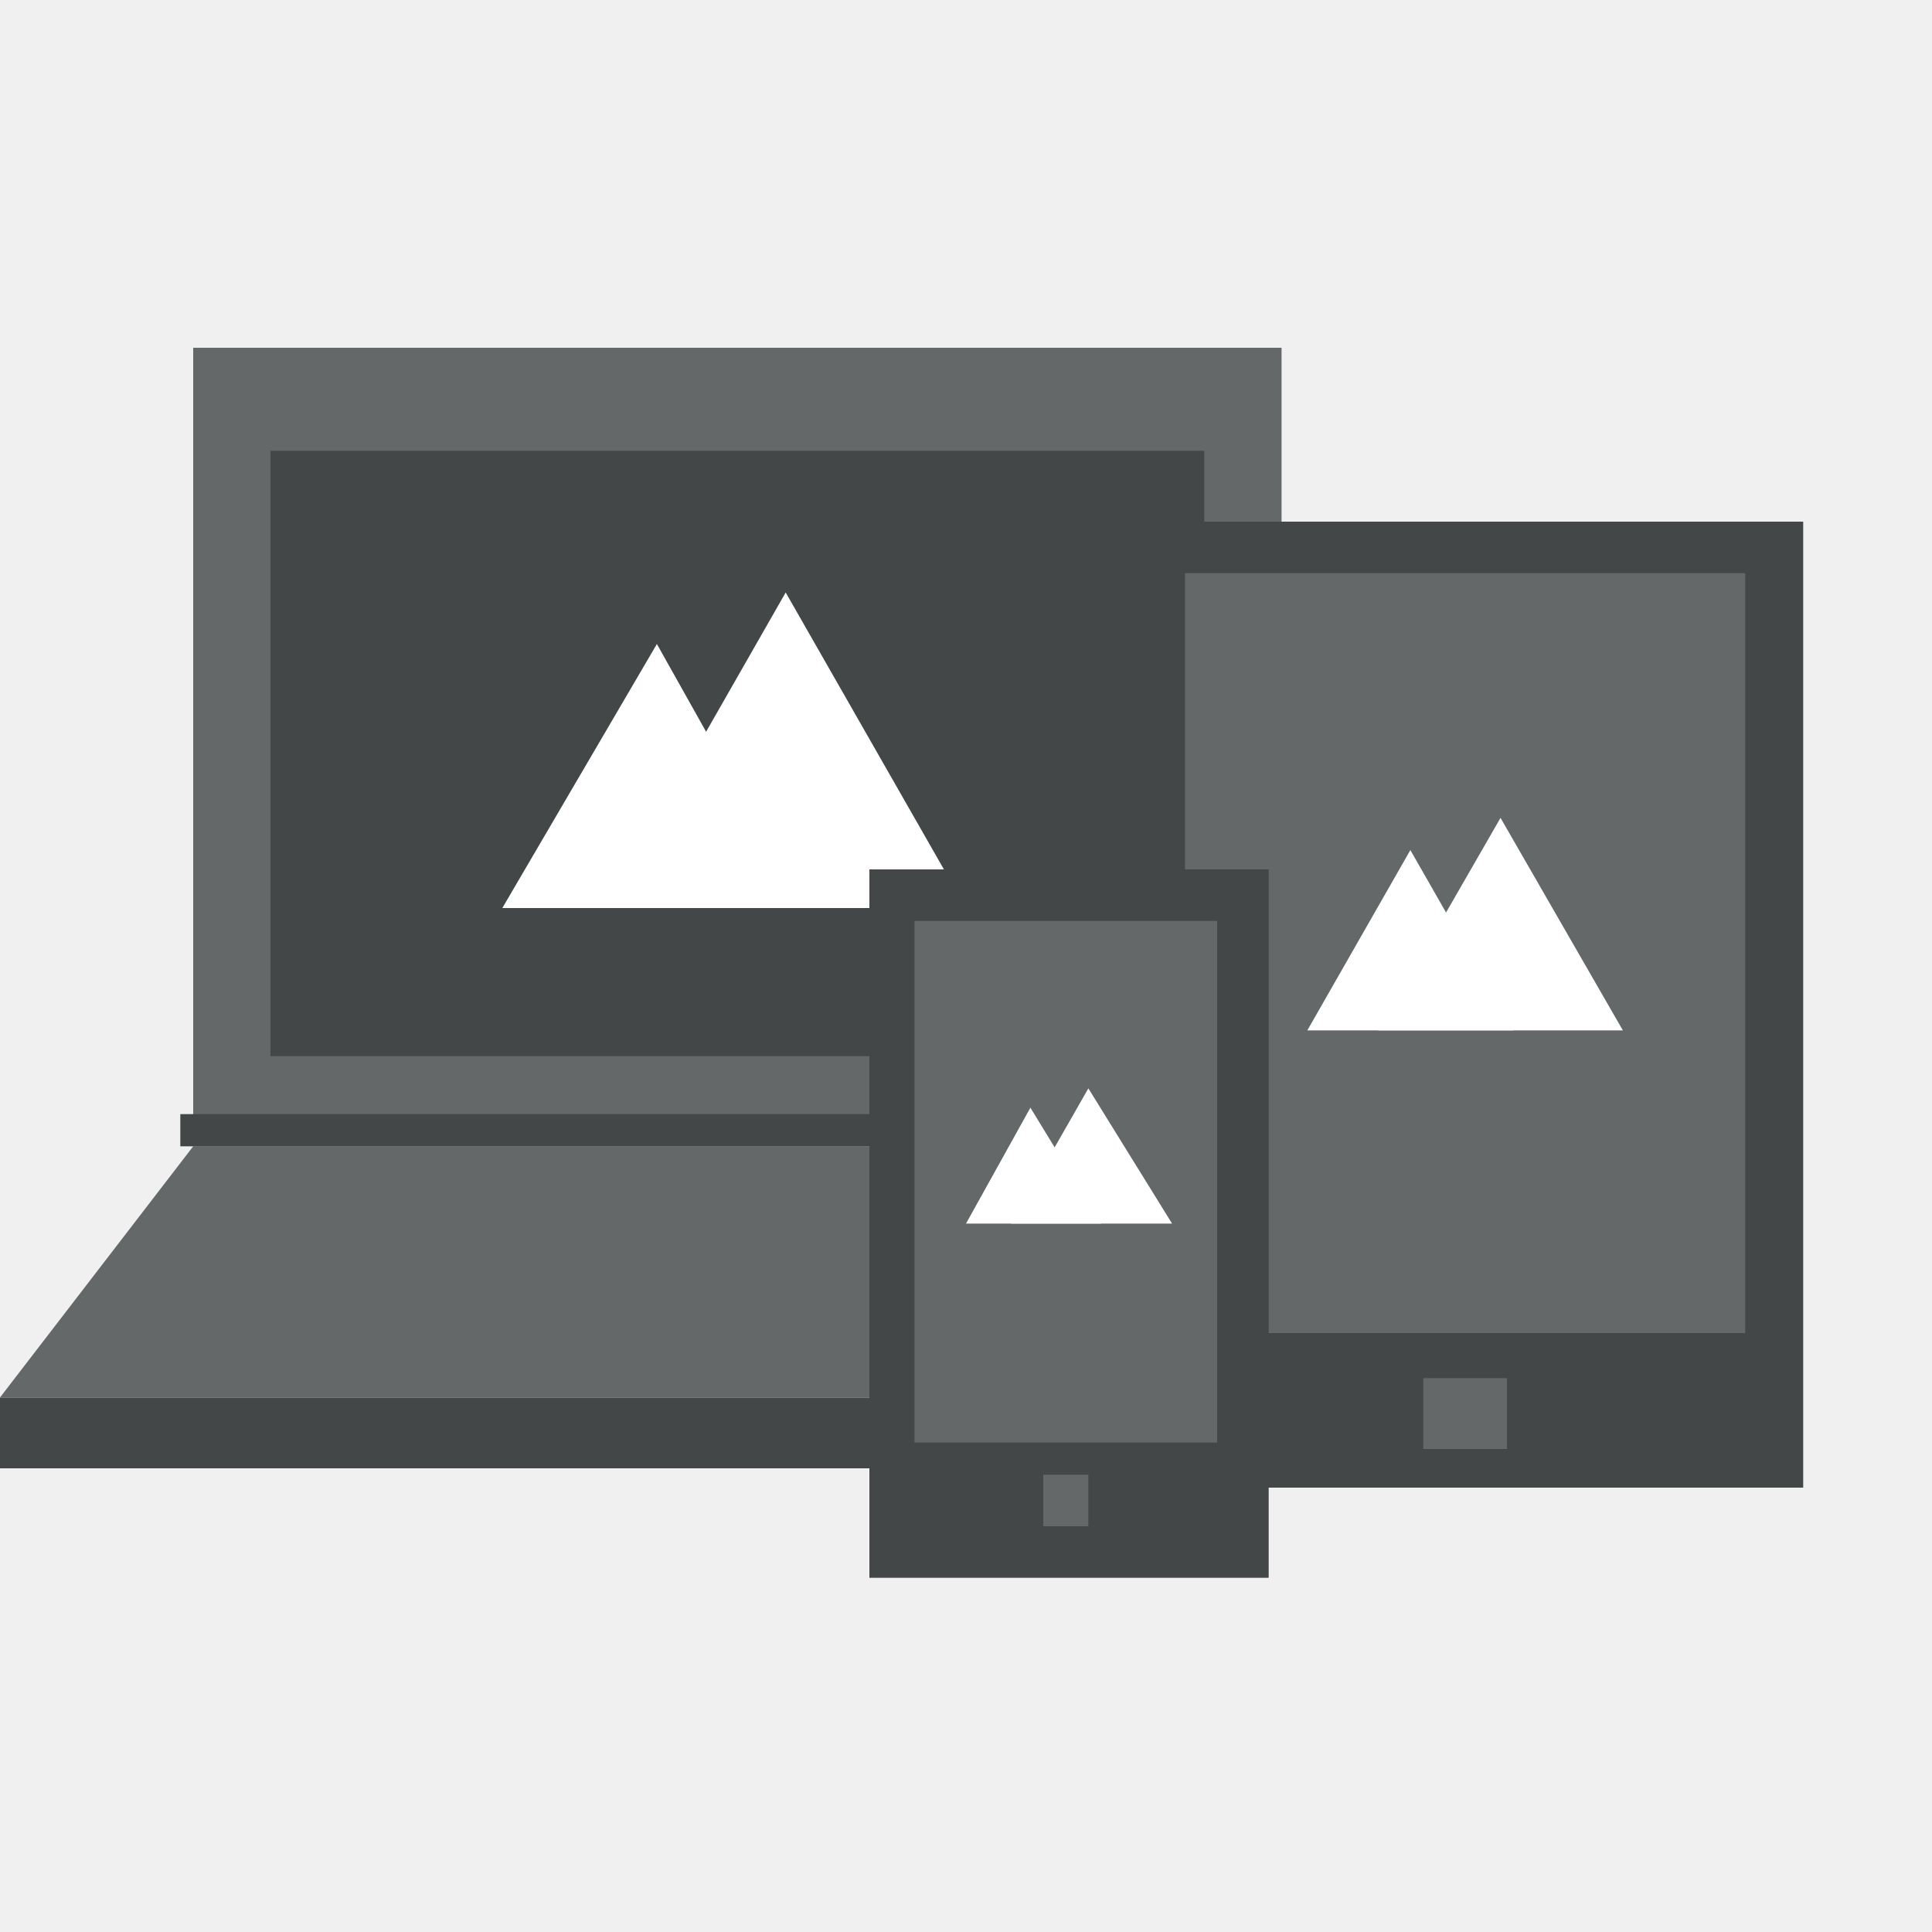
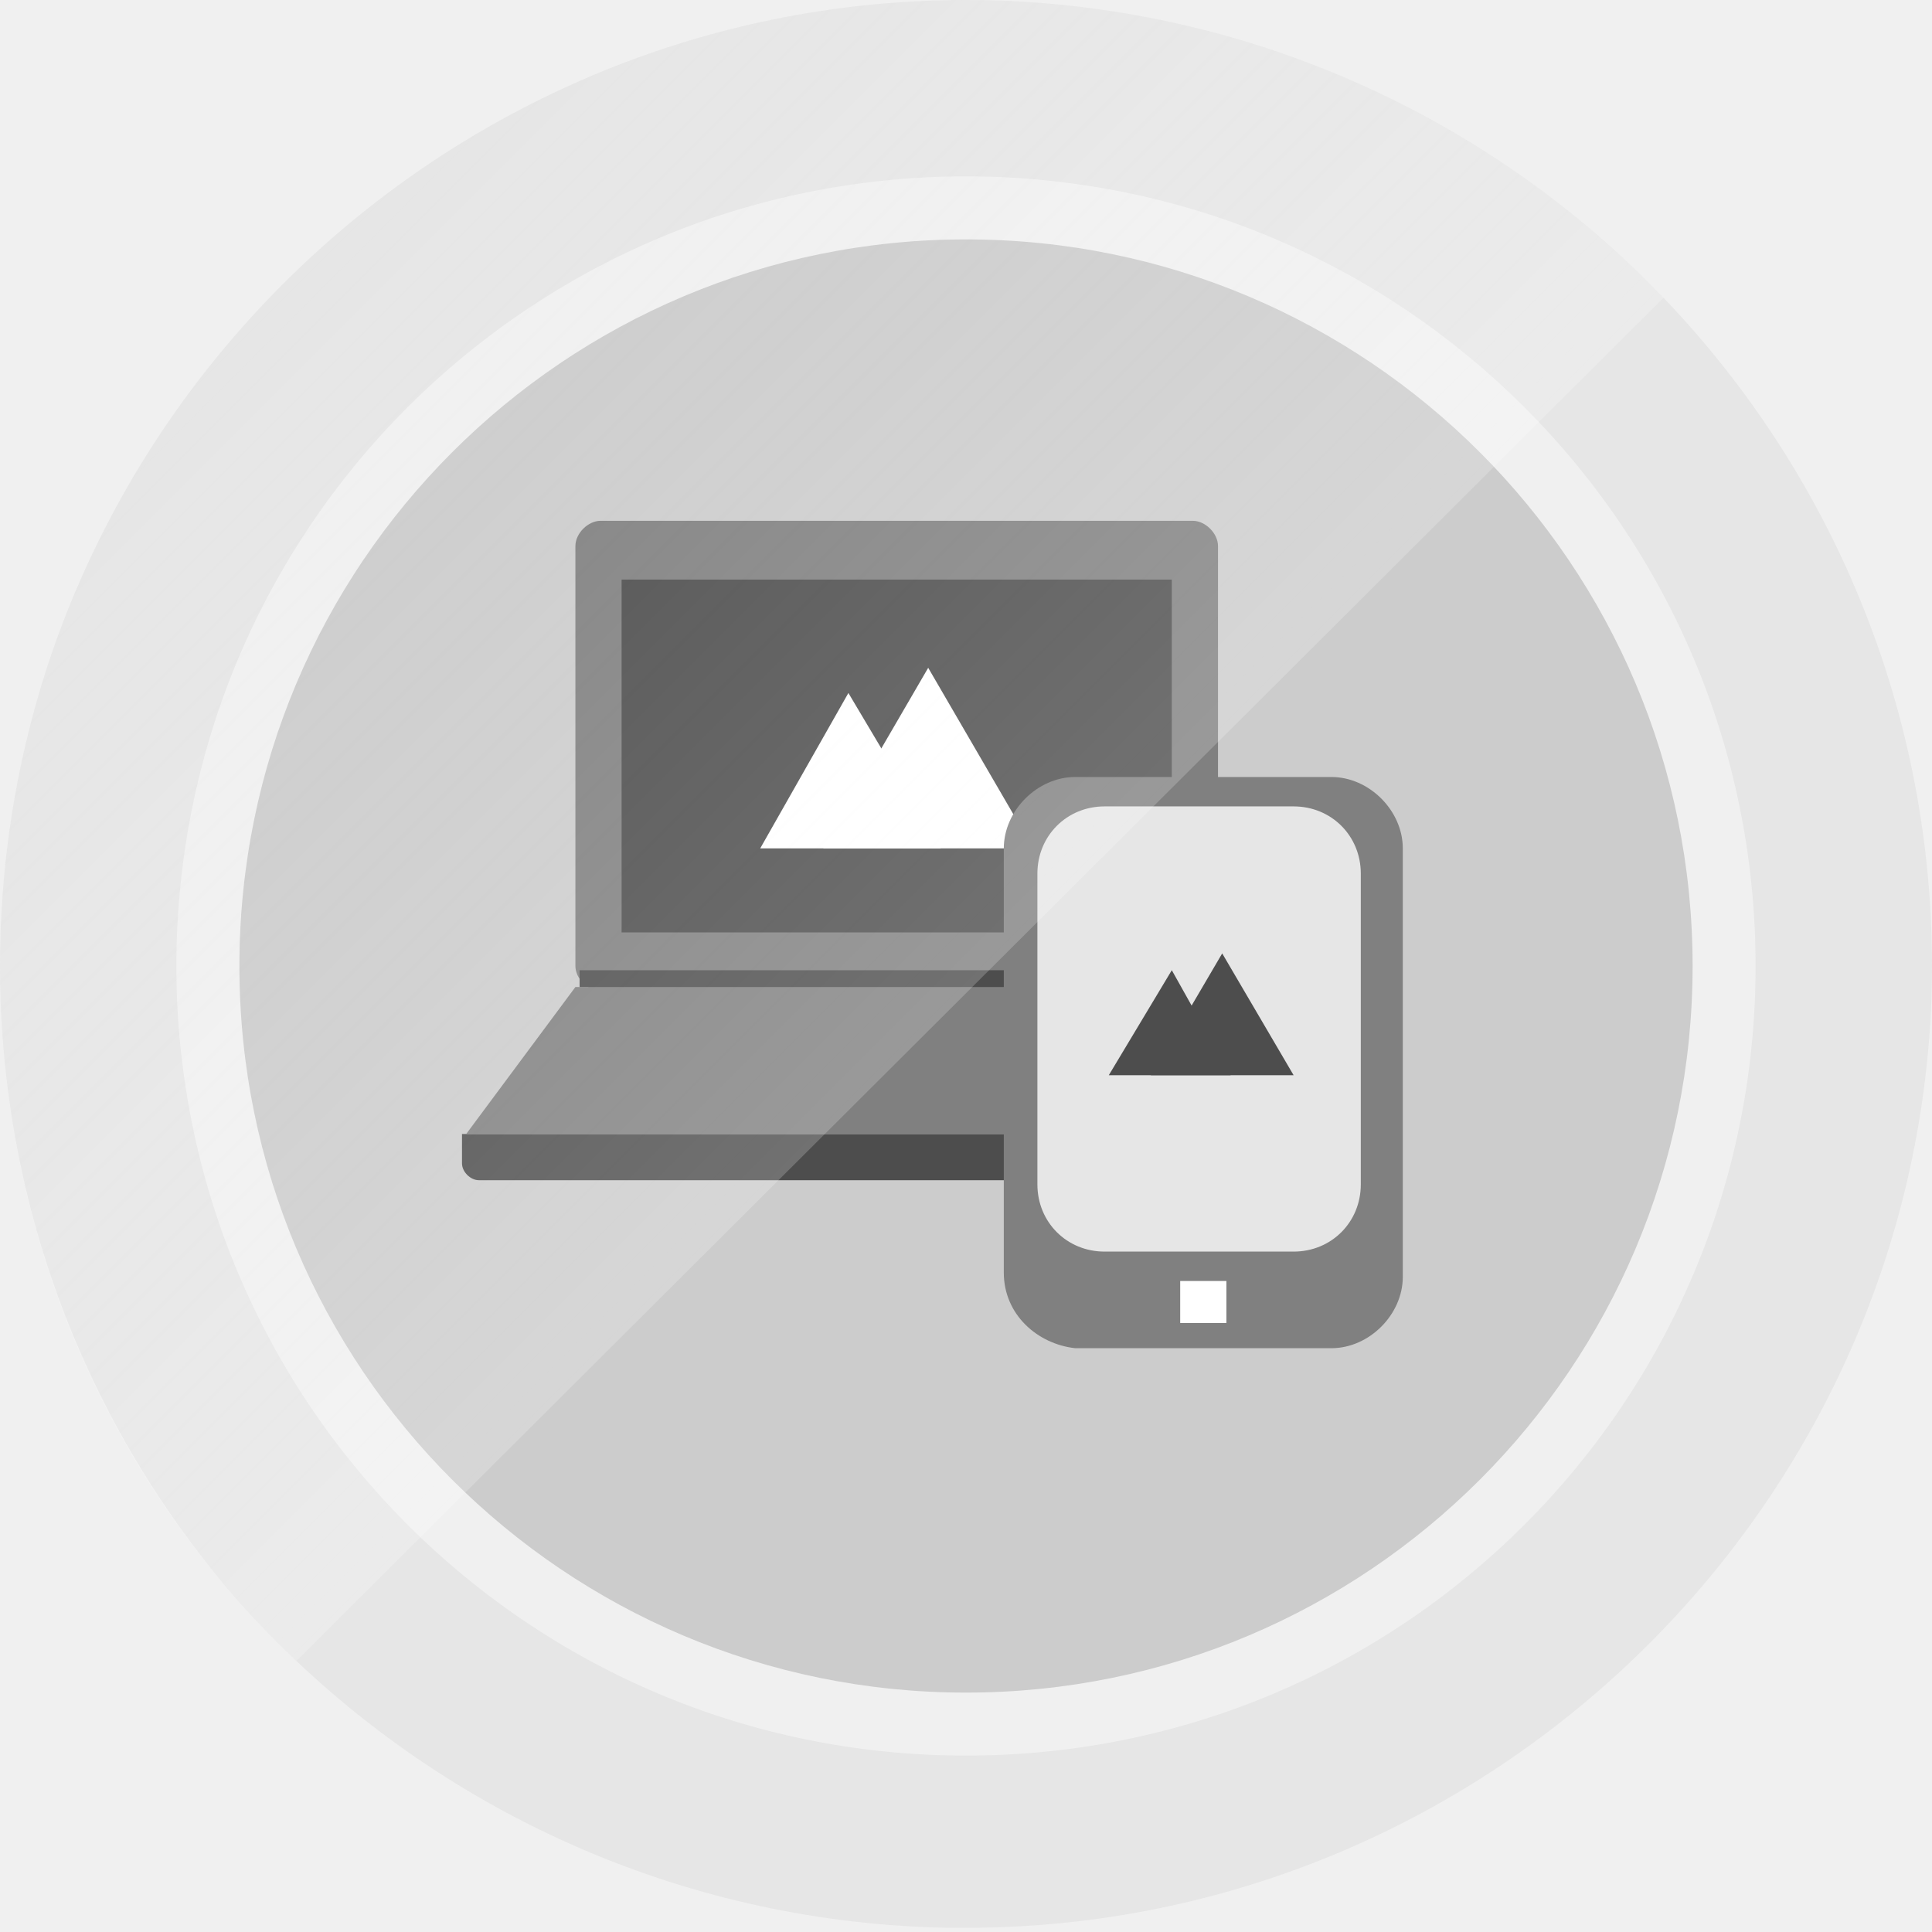
- <svg xmlns="http://www.w3.org/2000/svg" version="1.1" id="Layer_1" x="0px" y="0px" width="30px" height="30px" viewBox="0 0 30 30" enable-background="new 0 0 30 30" xml:space="preserve">
-   <g id="platform_gray">
-     <g>
-       <rect x="3" y="5.4" fill="#646868" width="16.9" height="12.4" />
-       <rect x="4.2" y="7" fill="#444747" width="14.5" height="9.4" />
-       <rect x="0" y="21.7" fill="#444747" width="22.9" height="1.1" />
-       <polygon fill="#646868" points="22.8,21.7 0,21.7 3,17.8 19.9,17.8   " />
-       <rect x="2.8" y="17.3" fill="#444747" width="16.9" height="0.5" />
+ <svg xmlns="http://www.w3.org/2000/svg" xmlns:xlink="http://www.w3.org/1999/xlink" version="1.1" id="Layer_1" x="0px" y="0px" viewBox="0 0 46 46" enable-background="new 0 0 46 46" xml:space="preserve">
+   <g>
+     <defs>
+       <path id="SVGID_1_" d="M23,45.9l-0.4,0c-6.1-0.1-11.9-2.6-16.2-7C2.2,34.6-0.1,28.8,0,22.6C0.2,10.1,10.5,0,23,0l0.3,0    C36,0.2,46.2,10.6,46,23.3C45.8,35.8,35.5,45.9,23,45.9z" />
+     </defs>
+     <clipPath id="SVGID_2_">
+       <use xlink:href="#SVGID_1_" overflow="visible" />
+     </clipPath>
+     <g display="none" clip-path="url(#SVGID_2_)">
+       <circle display="inline" fill="#CCCCCC" cx="23" cy="23" r="17.3" />
+       <g display="inline">
+         <path fill="#E6E6E6" d="M23,46C10.3,46,0,35.7,0,23C0,10.3,10.3,0,23,0c12.7,0,23,10.3,23,23C46,35.7,35.7,46,23,46z M23,4.2     C12.6,4.2,4.2,12.6,4.2,23S12.6,41.8,23,41.8S41.8,33.4,41.8,23S33.4,4.2,23,4.2z" />
+       </g>
+       <g display="inline">
+         <g>
+           <path fill="#808080" d="M18.6,31.9c-0.4-0.1-0.4-1.6-0.8-1.8c-0.4-0.1-1.3,1.1-1.7,0.9c-0.4-0.2,0-1.7-0.4-1.9      c-0.3-0.2-1.6,0.8-1.9,0.5c-0.3-0.3,0.4-1.6,0.1-1.9c-0.3-0.3-1.7,0.4-1.9,0c-0.2-0.3,0.8-1.5,0.6-1.8c-0.2-0.4-1.7,0-1.9-0.4      c-0.2-0.4,1.1-1.3,1-1.7c-0.1-0.4-1.7-0.5-1.7-0.9c-0.1-0.4,1.4-0.9,1.4-1.4c0-0.4-1.5-0.9-1.5-1.3c0-0.4,1.6-0.6,1.7-1      c0.1-0.4-1.2-1.2-1.1-1.6c0.1-0.4,1.7-0.2,1.9-0.6c0.2-0.4-0.9-1.5-0.7-1.8c0.2-0.3,1.7,0.2,1.9-0.1c0.3-0.3-0.5-1.6-0.2-1.9      c0.3-0.3,1.6,0.6,1.9,0.4c0.3-0.2-0.1-1.7,0.2-1.9c0.4-0.2,1.4,1,1.8,0.8c0.4-0.2,0.3-1.7,0.7-1.8c0.4-0.1,1.1,1.3,1.5,1.2      c0.4-0.1,0.7-1.6,1.1-1.6c0.4,0,0.8,1.5,1.2,1.5c0.4,0,1-1.4,1.4-1.3c0.4,0.1,0.4,1.6,0.8,1.8c0.4,0.1,1.3-1.1,1.7-0.9      c0.4,0.2,0,1.7,0.4,1.9c0.3,0.2,1.6-0.8,1.9-0.5c0.3,0.3-0.4,1.6-0.1,1.9c0.3,0.3,1.7-0.4,1.9,0c0.2,0.3-0.8,1.5-0.6,1.8      s1.7,0,1.9,0.4c0.2,0.4-1.1,1.3-1,1.7c0.1,0.4,1.7,0.5,1.7,0.9c0.1,0.4-1.4,0.9-1.4,1.4c0,0.4,1.5,0.9,1.5,1.3      c0,0.4-1.6,0.6-1.7,1c-0.1,0.4,1.2,1.2,1.1,1.6c-0.1,0.4-1.7,0.2-1.9,0.6c-0.2,0.4,0.9,1.5,0.7,1.8c-0.2,0.3-1.7-0.2-1.9,0.1      c-0.3,0.3,0.5,1.6,0.2,1.9c-0.3,0.3-1.6-0.6-1.9-0.4c-0.3,0.2,0.1,1.7-0.2,1.9c-0.4,0.2-1.4-1-1.8-0.8c-0.4,0.2-0.3,1.7-0.7,1.8      c-0.4,0.1-1.1-1.3-1.5-1.2c-0.4,0.1-0.7,1.6-1.1,1.6c-0.4,0-0.8-1.5-1.2-1.5C19.6,30.6,19,32,18.6,31.9z" />
+           <g>
+             <path fill="#F2F2F2" d="M19.2,28.8c-4.2-0.9-6.9-4.9-6-9.1c0.9-4.1,5-6.8,9.2-5.9s6.9,4.9,6,9.1S23.4,29.7,19.2,28.8z" />
+           </g>
+         </g>
+         <rect x="19.7" y="13.6" fill="#808080" width="1.3" height="15.7" />
+         <rect x="12.2" y="21.1" fill="#808080" width="16.7" height="0.9" />
+         <circle fill="#4D4D4D" cx="20.6" cy="21.4" r="2.8" />
+       </g>
+       <g display="inline">
+         <path fill="#4D4D4D" d="M32.9,33.4c-0.4,0.2-1.1-0.8-1.5-0.7c-0.4,0.1-0.6,1.3-1,1.3c-0.4,0-0.7-1.2-1.1-1.3     c-0.4-0.1-1.1,0.9-1.5,0.8c-0.4-0.2-0.1-1.4-0.4-1.6c-0.3-0.2-1.4,0.4-1.7,0c-0.3-0.3,0.5-1.3,0.3-1.6c-0.2-0.4-1.4-0.3-1.5-0.7     c-0.1-0.4,1-0.9,1-1.3c0-0.4-1.1-0.9-1.1-1.3c0.1-0.4,1.3-0.4,1.5-0.8c0.2-0.4-0.6-1.3-0.4-1.6c0.2-0.3,1.4,0.2,1.7,0     c0.3-0.2,0-1.4,0.3-1.6c0.4-0.2,1.1,0.8,1.5,0.7c0.4-0.1,0.6-1.3,1-1.3c0.4,0,0.7,1.2,1.1,1.3c0.4,0.1,1.1-0.9,1.5-0.8     c0.4,0.2,0.1,1.4,0.4,1.6c0.3,0.2,1.4-0.4,1.7,0c0.3,0.3-0.5,1.3-0.3,1.6c0.2,0.4,1.4,0.3,1.5,0.7c0.1,0.4-1,0.9-1,1.3     c0,0.4,1.1,0.9,1.1,1.3c-0.1,0.4-1.3,0.4-1.5,0.8c-0.2,0.4,0.6,1.3,0.4,1.6c-0.2,0.3-1.4-0.2-1.7,0C32.9,32,33.2,33.2,32.9,33.4z     " />
+         <path fill="#FFFFFF" d="M31.8,31.3c-1.7,0.9-3.9,0.2-4.8-1.5c-0.9-1.7-0.2-3.8,1.5-4.7c1.7-0.9,3.9-0.2,4.8,1.5     S33.5,30.4,31.8,31.3z" />
+         <path fill="#808080" d="M31,29.8c-0.9,0.5-2,0.1-2.5-0.8c-0.5-0.9-0.1-2,0.8-2.5c0.9-0.5,2-0.1,2.5,0.8S31.9,29.3,31,29.8z" />
+       </g>
+     </g>
+     <g display="none" clip-path="url(#SVGID_2_)">
+       <circle display="inline" fill="#CCCCCC" cx="23" cy="22.7" r="17.3" />
+       <g display="inline">
+         <path fill="#E6E6E6" d="M23,46C10.3,46,0,35.7,0,23S10.3,0,23,0s23,10.3,23,23S35.7,46,23,46z M23,4.1C12.6,4.1,4.1,12.6,4.1,23     S12.6,41.9,23,41.9S41.9,33.4,41.9,23S33.4,4.1,23,4.1z" />
+       </g>
+       <g display="inline">
+         <defs>
+           <circle id="SVGID_3_" cx="23" cy="23" r="17.3" />
+         </defs>
+         <clipPath id="SVGID_4_">
+           <use xlink:href="#SVGID_3_" overflow="visible" />
+         </clipPath>
+         <g clip-path="url(#SVGID_4_)">
+           <g>
+             <g>
+               <g enable-background="new    ">
+                 <defs>
+                   <polygon id="SVGID_5_" enable-background="new    " points="22.6,22.7 40.4,29.2 23.4,36.1 5.6,29.6         " />
+                 </defs>
+                 <clipPath id="SVGID_6_">
+                   <use xlink:href="#SVGID_5_" overflow="visible" />
+                 </clipPath>
+                 <g clip-path="url(#SVGID_6_)">
+                   <g>
+                     <g>
+                       <g>
+                         <path fill="#E6E6E6" d="M21.5,35.4l-14-5.1c-1.1-0.4-1.1-1-0.1-1.4l13.3-5.4c1-0.4,2.7-0.4,3.8,0l14,5.1             c1.1,0.4,1.1,1,0.1,1.4l-13.3,5.4C24.2,35.8,22.6,35.8,21.5,35.4" />
+                       </g>
+                     </g>
+                   </g>
+                 </g>
+               </g>
+             </g>
+           </g>
+           <polygon fill="#FFFFFF" points="26.7,11.8 25.3,11.8 25.3,10.4 24,10.4 24,11.8 22.6,11.8 22.6,13.1 24,13.1 24,14.4 25.3,14.4       25.3,13.1 26.7,13.1     " />
+           <polygon fill="#FFFFFF" points="22.2,10.5 21.2,10.5 21.2,9.6 20.3,9.6 20.3,10.5 19.4,10.5 19.4,11.4 20.3,11.4 20.3,12.3       21.2,12.3 21.2,11.4 22.2,11.4     " />
+           <polygon fill="#FFFFFF" points="24,15.4 22.6,15.4 22.6,14 21.3,14 21.3,15.4 19.9,15.4 19.9,16.6 21.3,16.6 21.3,18 22.6,18       22.6,16.6 24,16.6     " />
+           <g>
+             <polygon fill="#808080" points="18.2,29.5 25.4,17 32.7,29.5      " />
+             <polygon fill="#4D4D4D" points="13.9,29.5 20.1,18.9 26.2,29.5      " />
+           </g>
+         </g>
+       </g>
+     </g>
+     <g id="math" display="none" clip-path="url(#SVGID_2_)">
+       <circle display="inline" fill="#CCCCCC" cx="23" cy="23.2" r="17.3" />
+       <g display="inline">
+         <path fill="#E6E6E6" d="M23,46C10.3,46,0,35.7,0,23S10.3,0,23,0c12.7,0,23,10.3,23,23S35.7,46,23,46z M23,4.2     C12.6,4.2,4.2,12.6,4.2,23S12.6,41.8,23,41.8S41.8,33.4,41.8,23S33.4,4.2,23,4.2z" />
+       </g>
+       <g display="inline">
+         <circle fill="#E6E6E6" cx="22.9" cy="23.4" r="10.2" />
+         <g>
+           <g>
+             <path fill="#4D4D4D" d="M20.2,13.5c0.3-1.4,1.9-2.7,3.5-2.7c0.6,0,1.1,0.3,1.1,0.9c0,0.6-0.4,1-1,1c-0.4,0-0.6-0.2-0.6-0.6       c0-0.4,0.4-0.5,0.4-0.6c0-0.1-0.1-0.2-0.2-0.2c-0.6,0-1,1.7-1.1,2.1l-2.1,8.3h2.4v1h-2.7l-2,8.2c-0.2,0.8-0.5,1.4-1,2       c-0.5,0.5-1.7,0.8-2.4,0.8c-0.6,0-1.1-0.3-1.1-0.9c0-0.6,0.4-1,1-1c0.4,0,0.6,0.2,0.6,0.6s-0.4,0.5-0.4,0.6       c0,0.1,0.1,0.2,0.2,0.2c0.6,0,1-1.7,1.1-2.1l2.1-8.3h-2.4v-1h2.7L20.2,13.5z" />
+             <path fill="#4D4D4D" d="M21.5,28.3c0-2.4,1.6-4.1,3-4.9l0.4,0.6c-1.3,0.8-2.5,2.2-2.5,4.3c0,2.1,1.2,3.5,2.5,4.3l-0.4,0.6       C23,32.4,21.5,30.7,21.5,28.3z" />
+             <path fill="#4D4D4D" d="M24.9,30.1h0.6l1.4-1.5l-1.3-1.4H25v-0.7h2v0.7h-0.6l0.9,1.1l0.9-1.1h-0.6v-0.7h2v0.7h-0.6l-1.3,1.4       l1.4,1.5h0.6v0.7h-2v-0.7h0.6l-1-1.1l-1,1.1h0.6v0.7h-2V30.1z" />
+             <path fill="#4D4D4D" d="M29.8,32.5c1.3-0.8,2.5-2.2,2.5-4.3c0-2.1-1.2-3.4-2.5-4.3l0.4-0.6c1.4,0.8,3,2.5,3,4.9       c0,2.4-1.6,4.1-3,4.9L29.8,32.5z" />
+           </g>
+         </g>
+       </g>
+     </g>
+     <g id="video" display="none" clip-path="url(#SVGID_2_)">
+       <circle display="inline" fill="#CCCCCC" cx="23" cy="23" r="17.3" />
+       <g display="inline">
+         <path fill="#E6E6E6" d="M23,46C10.3,46,0,35.7,0,23C0,10.3,10.3,0,23,0c12.7,0,23,10.3,23,23C46,35.7,35.7,46,23,46z M23,4.2     C12.6,4.2,4.2,12.6,4.2,23c0,10.4,8.4,18.8,18.8,18.8S41.8,33.4,41.8,23C41.8,12.6,33.4,4.2,23,4.2z" />
+       </g>
+       <g display="inline">
+         <path fill="#4D4D4D" d="M31,32.4H16c-0.9,0-1.6-0.7-1.6-1.6v-11h18.1v11C32.6,31.6,31.9,32.4,31,32.4z" />
+         <polygon fill="#FFFFFF" points="31,12.2 13.5,15.7 14.4,19.4 31.9,16    " />
+         <g>
+           <polygon fill="#4D4D4D" points="14,15.5 13.6,16.1 14,17.7 16,15.2     " />
+           <polygon fill="#4D4D4D" points="17.9,14.8 14.4,19.3 14.4,19.5 16.1,19.2 19.9,14.4     " />
+           <polygon fill="#4D4D4D" points="22,14 18.1,18.8 20.1,18.4 24,13.6     " />
+           <polygon fill="#4D4D4D" points="25.8,13.2 22,18 24,17.6 27.8,12.8     " />
+           <polygon fill="#4D4D4D" points="31,12.2 29.7,12.4 25.9,17.2 27.9,16.8 31.1,12.7     " />
+           <polygon fill="#4D4D4D" points="31.5,14.3 29.9,16.4 31.8,16 31.9,15.9     " />
+         </g>
+         <g>
+           <ellipse fill="#999999" cx="23.5" cy="26.2" rx="3.5" ry="3.3" />
+           <path fill="#FFFFFF" d="M25.3,26.5l-2.7,1.4c-0.2,0.1-0.5,0-0.5-0.3v-2.8c0-0.2,0.3-0.4,0.5-0.3l2.7,1.4      C25.5,26.1,25.5,26.4,25.3,26.5z" />
+         </g>
+       </g>
+     </g>
+     <g id="_x32_D" display="none" clip-path="url(#SVGID_2_)">
+       <circle display="inline" fill="#CCCCCC" cx="23" cy="23" r="17.3" />
+       <g display="inline">
+         <path fill="#E6E6E6" d="M23,46C10.3,46,0,35.7,0,23C0,10.3,10.3,0,23,0c12.7,0,23,10.3,23,23C46,35.7,35.7,46,23,46z M23,4.2     C12.6,4.2,4.2,12.6,4.2,23S12.6,41.8,23,41.8S41.8,33.4,41.8,23S33.4,4.2,23,4.2z" />
+       </g>
+       <g display="inline">
+         <g>
+           <rect x="13.9" y="14.9" fill="#FFFFFF" width="11.4" height="11.4" />
+         </g>
+         <g>
+           <circle fill="#808080" cx="29.2" cy="22.7" r="5.8" />
+           <path fill="#E6E6E6" d="M29.2,29c-3.5,0-6.3-2.8-6.3-6.3s2.8-6.3,6.3-6.3s6.3,2.8,6.3,6.3S32.7,29,29.2,29z M29.2,17.5      c-2.9,0-5.3,2.4-5.3,5.3s2.4,5.3,5.3,5.3s5.3-2.4,5.3-5.3S32.1,17.5,29.2,17.5z" />
+         </g>
+         <g>
+           <polygon fill="#4D4D4D" points="15.8,31.7 22.4,20.4 28.9,31.7     " />
+           <path fill="#E6E6E6" d="M29.8,32.2H14.9l7.4-12.9L29.8,32.2z M16.8,31.2H28l-5.6-9.7L16.8,31.2z" />
+         </g>
+       </g>
+     </g>
+     <g id="platform" clip-path="url(#SVGID_2_)">
+       <circle fill="#CCCCCC" cx="23" cy="23" r="17.3" />
      <g>
-         <rect x="17.5" y="8.1" fill="#444747" width="10.5" height="15" />
-         <rect x="18.4" y="8.9" fill="#646868" width="8.7" height="11.8" />
-         <rect x="22.1" y="21.4" fill="#646868" width="1.3" height="1.1" />
+         <path fill="#E6E6E6" d="M23,46C10.3,46,0,35.7,0,23C0,10.3,10.3,0,23,0c12.7,0,23,10.3,23,23C46,35.7,35.7,46,23,46z M23,4.2     C12.6,4.2,4.2,12.6,4.2,23c0,10.4,8.4,18.8,18.8,18.8S41.8,33.4,41.8,23C41.8,12.6,33.4,4.2,23,4.2z" />
      </g>
      <g>
-         <polygon fill="#FFFFFF" points="9.4,14.1 12.2,9.2 15,14.1    " />
-         <polygon fill="#FFFFFF" points="7.8,14.1 10.2,10 12.5,14.1    " />
-       </g>
-       <g>
-         <rect x="13.5" y="13.5" fill="#444747" width="6.2" height="11" />
-         <rect x="14.2" y="14.3" fill="#646868" width="4.7" height="8.1" />
-         <rect x="16.2" y="22.9" fill="#646868" width="0.7" height="0.8" />
-       </g>
-       <g>
-         <polygon fill="#FFFFFF" points="15.7,19 16.9,16.9 18.2,19    " />
-         <polygon fill="#FFFFFF" points="15,19 16,17.2 17.1,19    " />
-       </g>
-       <g>
-         <polygon fill="#FFFFFF" points="21.4,16 23.3,12.7 25.2,16    " />
-         <polygon fill="#FFFFFF" points="20.3,16 21.9,13.2 23.5,16    " />
+         <path fill="#808080" d="M28.4,23.6H14.3c-0.3,0-0.6-0.3-0.6-0.6V13c0-0.3,0.3-0.6,0.6-0.6h14.1c0.3,0,0.6,0.3,0.6,0.6v10     C29,23.3,28.7,23.6,28.4,23.6z" />
+         <rect x="14.8" y="13.8" fill="#4D4D4D" width="13.1" height="8.4" />
+         <path fill="#4D4D4D" d="M31.5,28.1H11.4c-0.2,0-0.4-0.2-0.4-0.4v-0.7h20.4c0.1,0,0.2,0.1,0.2,0.2v0.6     C31.7,28,31.6,28.1,31.5,28.1z" />
+         <polygon fill="#808080" points="31.6,27 11.1,27 13.7,23.5 29,23.5    " />
+         <rect x="13.8" y="23.1" fill="#4D4D4D" width="15.2" height="0.4" />
+         <g>
+           <polygon fill="#FFFFFF" points="19.6,20.2 22.1,15.9 24.6,20.2     " />
+           <polygon fill="#FFFFFF" points="18.1,20.2 20.2,16.5 22.4,20.2     " />
+         </g>
+         <g>
+           <g>
+             <path fill="#808080" d="M23.9,30.3V20.2c0-0.9,0.8-1.7,1.7-1.7h6.1c0.9,0,1.7,0.8,1.7,1.7v10.2c0,0.9-0.8,1.7-1.7,1.7h-6.1       C24.7,32,23.9,31.3,23.9,30.3z" />
+             <path fill="#E6E6E6" d="M24.7,28.2v-7.4c0-0.9,0.7-1.6,1.6-1.6h4.5c0.9,0,1.6,0.7,1.6,1.6v7.4c0,0.9-0.7,1.6-1.6,1.6h-4.5       C25.4,29.8,24.7,29.1,24.7,28.2z" />
+             <rect x="28.1" y="30.5" fill="#FFFFFF" width="1.1" height="1" />
+           </g>
+           <g>
+             <polygon fill="#4D4D4D" points="27.4,25.6 29.1,22.7 30.8,25.6      " />
+             <polygon fill="#4D4D4D" points="26.4,25.6 27.9,23.1 29.3,25.6      " />
+           </g>
+         </g>
      </g>
    </g>
+     <linearGradient id="SVGID_7_" gradientUnits="userSpaceOnUse" x1="363.831" y1="-157.516" x2="403.517" y2="-157.516" gradientTransform="matrix(-0.4357 -0.4357 0.7071 -0.7071 293.3917 70.3728)">
+       <stop offset="0" style="stop-color:#FFFFFF;stop-opacity:0.2" />
+       <stop offset="1" style="stop-color:#FBFBFB;stop-opacity:0" />
+     </linearGradient>
+     <polygon clip-path="url(#SVGID_2_)" fill="url(#SVGID_7_)" points="23.5,-11.4 40.8,5.9 6.1,40.5 -11.2,23.3  " />
  </g>
</svg>
